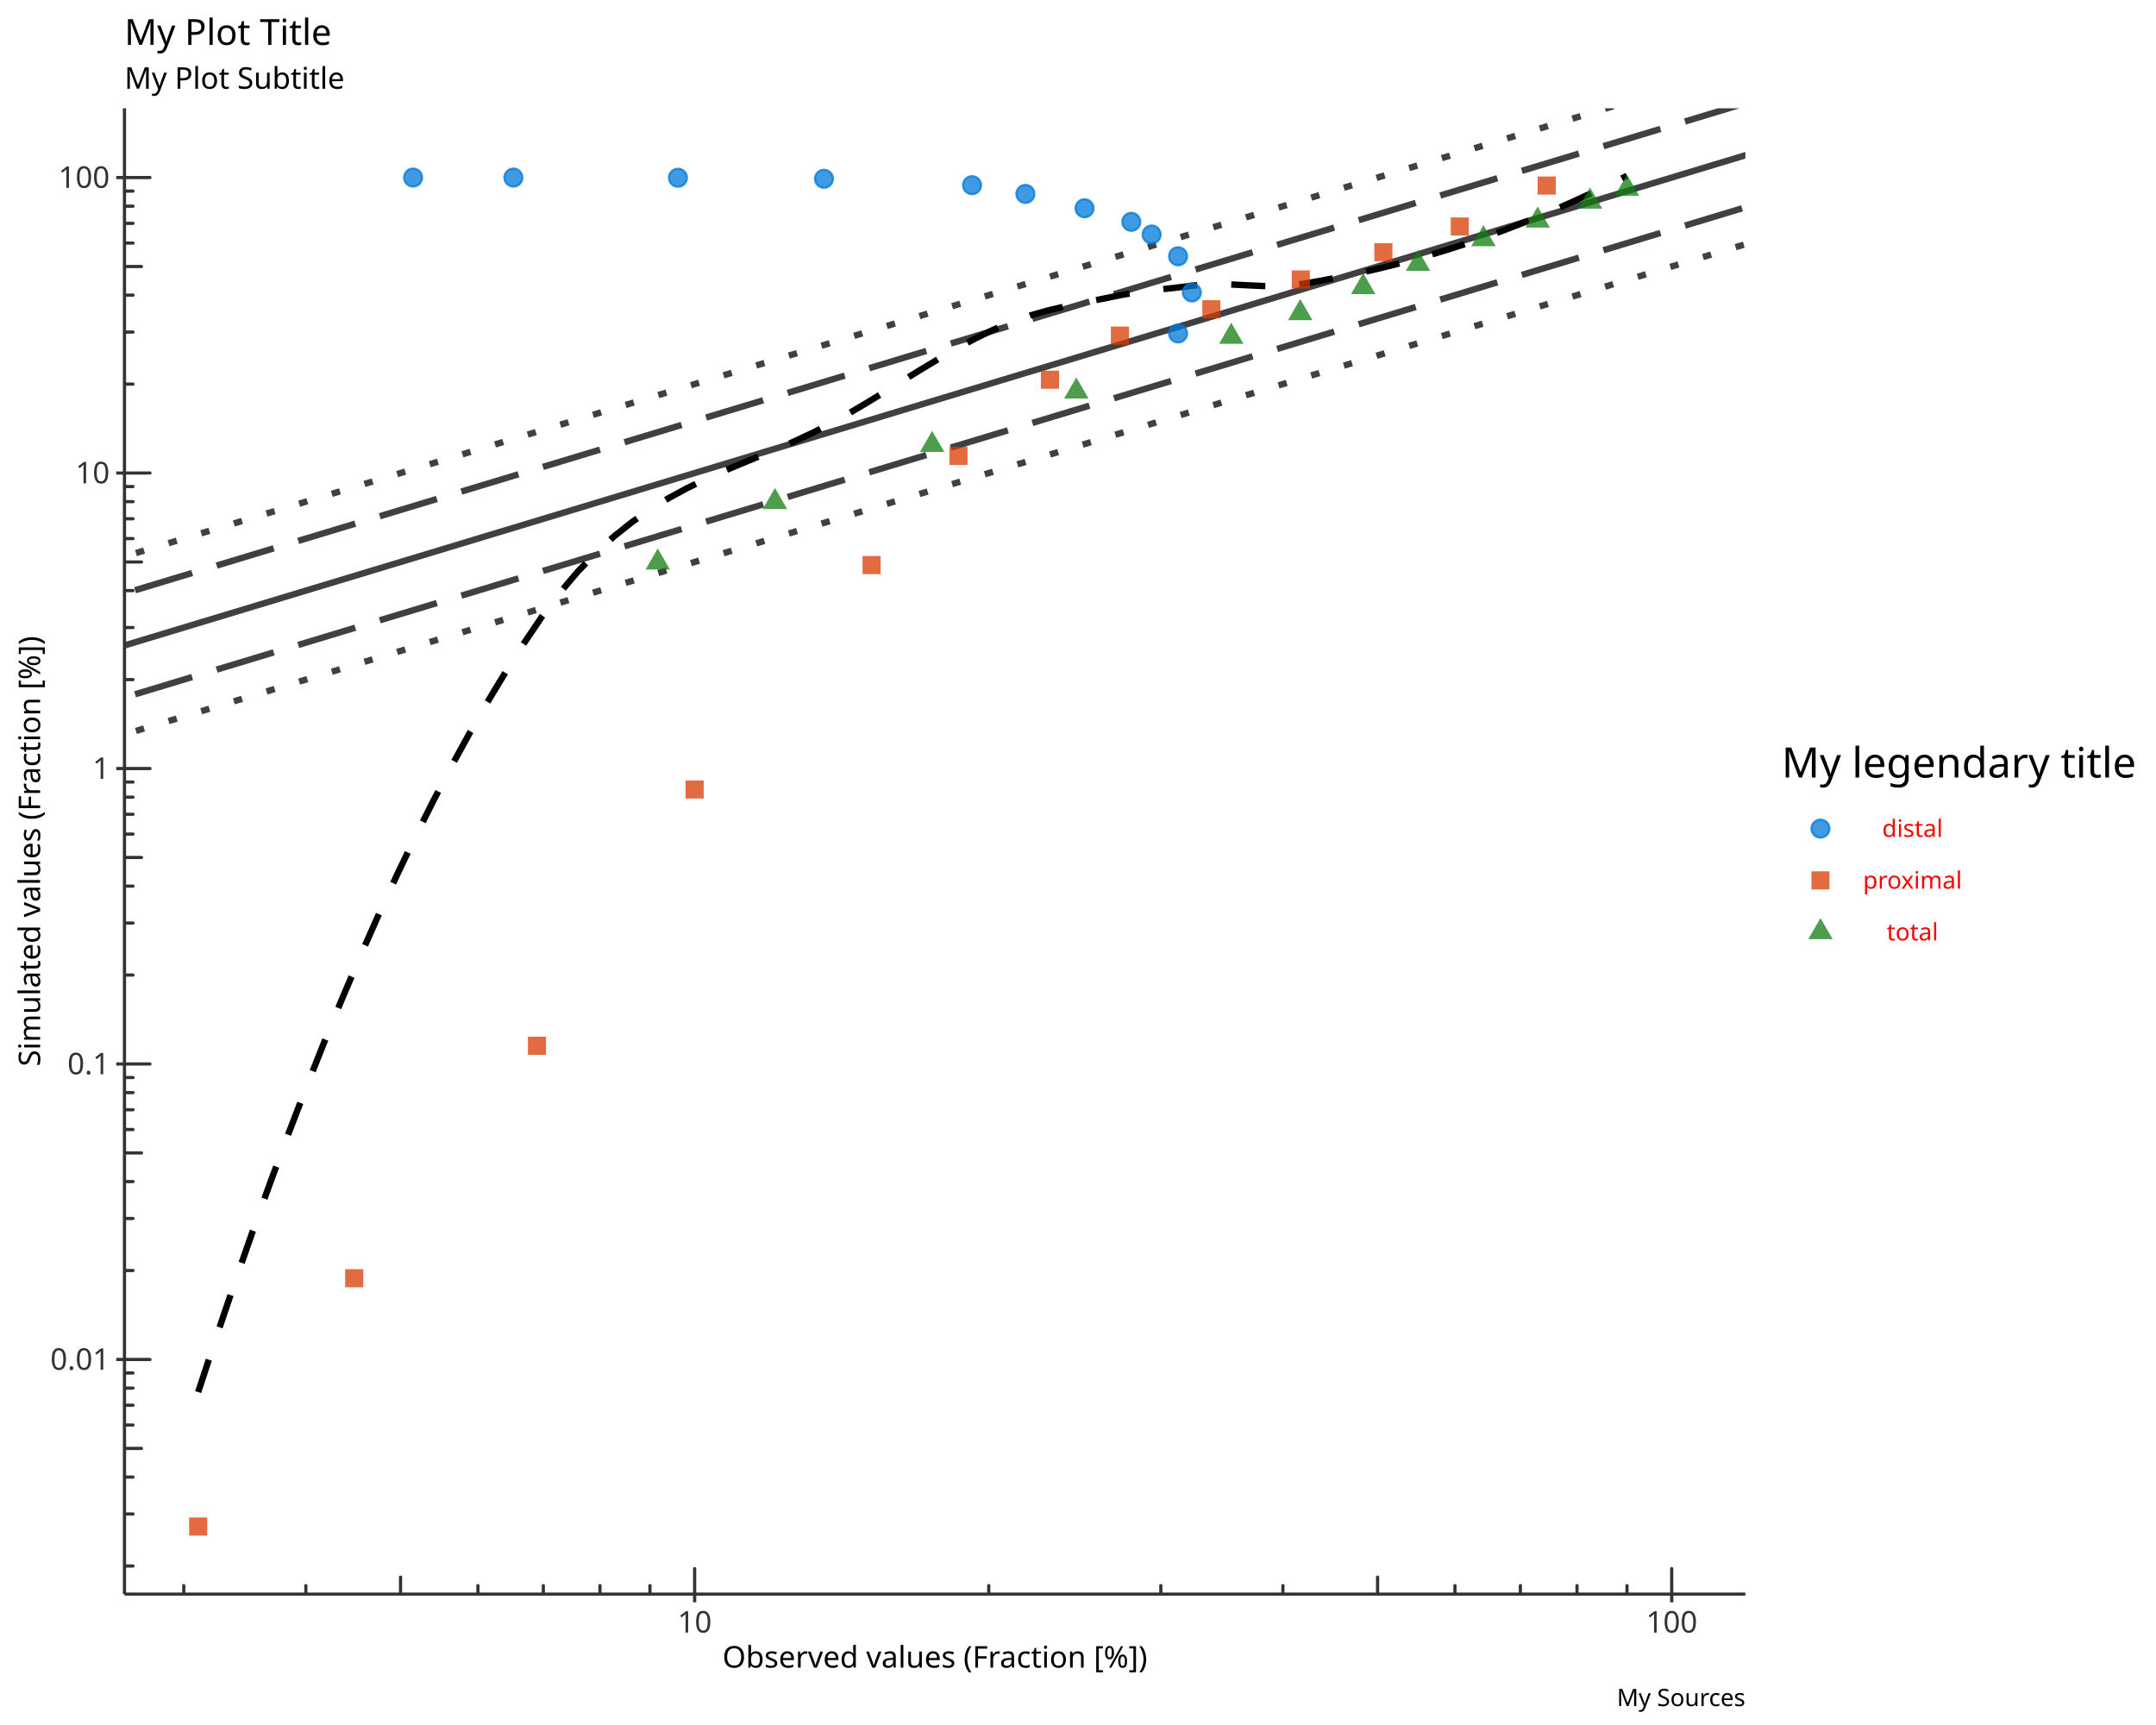
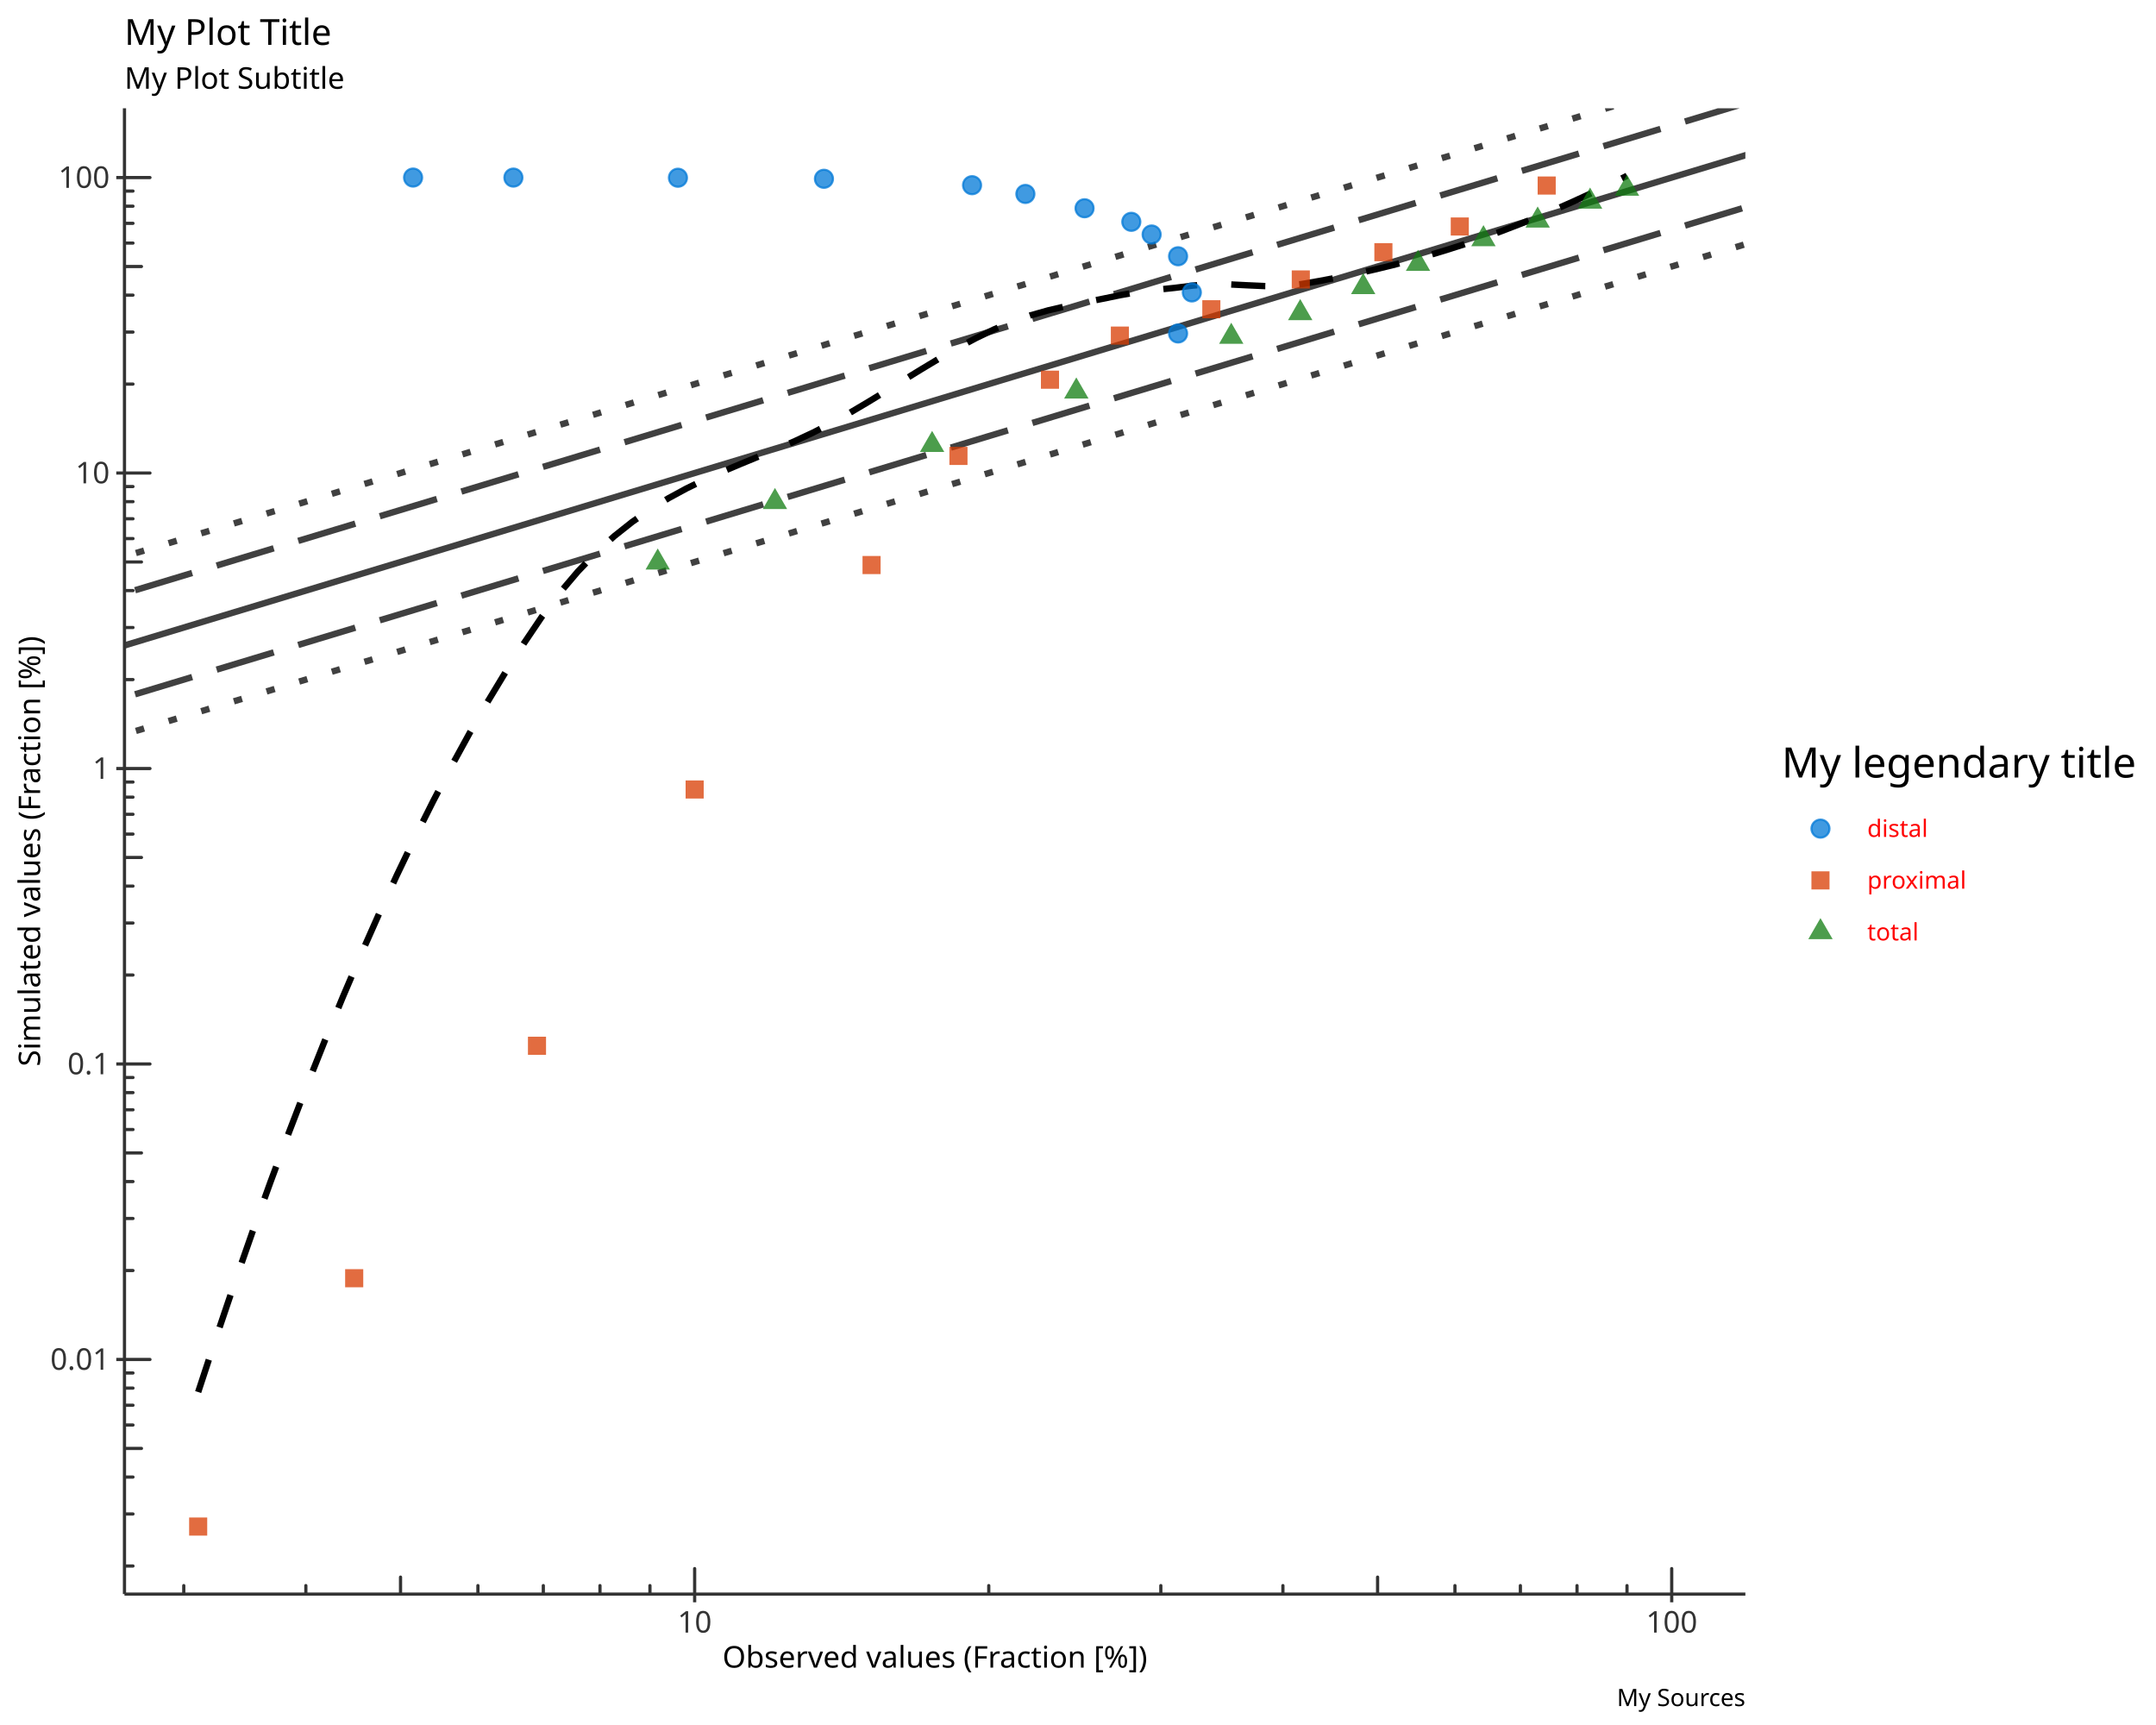
<svg xmlns="http://www.w3.org/2000/svg" class="svglite" data-engine-version="2.0" width="720.00pt" height="576.00pt" viewBox="0 0 720.00 576.00">
  <defs>
    <style type="text/css">
    .svglite line, .svglite polyline, .svglite polygon, .svglite path, .svglite rect, .svglite circle {
      fill: none;
      stroke: #000000;
      stroke-linecap: round;
      stroke-linejoin: round;
      stroke-miterlimit: 10.00;
    }
  </style>
  </defs>
  <rect width="100%" height="100%" style="stroke: none; fill: #FFFFFF;" />
  <defs>
    <clipPath id="cpMC4wMHw3MjAuMDB8MC4wMHw1NzYuMDA=">
      <rect x="0.00" y="0.00" width="720.00" height="576.00" />
    </clipPath>
  </defs>
  <g clip-path="url(#cpMC4wMHw3MjAuMDB8MC4wMHw1NzYuMDA=)">
    <rect x="0.00" y="0.00" width="720.00" height="576.00" style="stroke-width: 1.07; stroke: none; fill: #FFFFFF;" />
  </g>
  <defs>
    <clipPath id="cpNDEuNTd8NTgyLjg3fDM2LjE1fDUzMi4yOQ==">
      <rect x="41.57" y="36.15" width="541.30" height="496.14" />
    </clipPath>
  </defs>
  <g clip-path="url(#cpNDEuNTd8NTgyLjg3fDM2LjE1fDUzMi4yOQ==)">
    <rect x="41.57" y="36.15" width="541.30" height="496.14" style="stroke-width: 1.07; stroke: none; fill: #FFFFFF;" />
    <polyline points="41.57,503.28 582.87,503.28 " style="stroke-width: 0.53; stroke: #FFFFFF; stroke-linecap: butt;" />
    <polyline points="41.57,404.61 582.87,404.61 " style="stroke-width: 0.53; stroke: #FFFFFF; stroke-linecap: butt;" />
    <polyline points="41.57,305.95 582.87,305.95 " style="stroke-width: 0.53; stroke: #FFFFFF; stroke-linecap: butt;" />
    <polyline points="41.57,207.28 582.87,207.28 " style="stroke-width: 0.53; stroke: #FFFFFF; stroke-linecap: butt;" />
    <polyline points="41.57,108.62 582.87,108.62 " style="stroke-width: 0.53; stroke: #FFFFFF; stroke-linecap: butt;" />
    <polyline points="68.84,532.29 68.84,36.15 " style="stroke-width: 0.53; stroke: #FFFFFF; stroke-linecap: butt;" />
    <polyline points="395.13,532.29 395.13,36.15 " style="stroke-width: 0.53; stroke: #FFFFFF; stroke-linecap: butt;" />
  </g>
  <g clip-path="url(#cpMC4wMHw3MjAuMDB8MC4wMHw1NzYuMDA=)">
</g>
  <g clip-path="url(#cpNDEuNTd8NTgyLjg3fDM2LjE1fDUzMi4yOQ==)">
</g>
  <g clip-path="url(#cpMC4wMHw3MjAuMDB8MC4wMHw1NzYuMDA=)">
</g>
  <g clip-path="url(#cpNDEuNTd8NTgyLjg3fDM2LjE1fDUzMi4yOQ==)">
</g>
  <g clip-path="url(#cpMC4wMHw3MjAuMDB8MC4wMHw1NzYuMDA=)">
</g>
  <g clip-path="url(#cpNDEuNTd8NTgyLjg3fDM2LjE1fDUzMi4yOQ==)">
</g>
  <g clip-path="url(#cpMC4wMHw3MjAuMDB8MC4wMHw1NzYuMDA=)">
</g>
  <g clip-path="url(#cpNDEuNTd8NTgyLjg3fDM2LjE1fDUzMi4yOQ==)">
</g>
  <g clip-path="url(#cpMC4wMHw3MjAuMDB8MC4wMHw1NzYuMDA=)">
</g>
  <g clip-path="url(#cpNDEuNTd8NTgyLjg3fDM2LjE1fDUzMi4yOQ==)">
</g>
  <g clip-path="url(#cpMC4wMHw3MjAuMDB8MC4wMHw1NzYuMDA=)">
</g>
  <g clip-path="url(#cpNDEuNTd8NTgyLjg3fDM2LjE1fDUzMi4yOQ==)">
</g>
  <g clip-path="url(#cpMC4wMHw3MjAuMDB8MC4wMHw1NzYuMDA=)">
</g>
  <g clip-path="url(#cpNDEuNTd8NTgyLjg3fDM2LjE1fDUzMi4yOQ==)">
</g>
  <g clip-path="url(#cpMC4wMHw3MjAuMDB8MC4wMHw1NzYuMDA=)">
</g>
  <g clip-path="url(#cpNDEuNTd8NTgyLjg3fDM2LjE1fDUzMi4yOQ==)">
</g>
  <g clip-path="url(#cpMC4wMHw3MjAuMDB8MC4wMHw1NzYuMDA=)">
</g>
  <g clip-path="url(#cpNDEuNTd8NTgyLjg3fDM2LjE1fDUzMi4yOQ==)">
</g>
  <g clip-path="url(#cpMC4wMHw3MjAuMDB8MC4wMHw1NzYuMDA=)">
</g>
  <g clip-path="url(#cpNDEuNTd8NTgyLjg3fDM2LjE1fDUzMi4yOQ==)">
</g>
  <g clip-path="url(#cpMC4wMHw3MjAuMDB8MC4wMHw1NzYuMDA=)">
</g>
  <g clip-path="url(#cpNDEuNTd8NTgyLjg3fDM2LjE1fDUzMi4yOQ==)">
</g>
  <g clip-path="url(#cpMC4wMHw3MjAuMDB8MC4wMHw1NzYuMDA=)">
</g>
  <g clip-path="url(#cpNDEuNTd8NTgyLjg3fDM2LjE1fDUzMi4yOQ==)">
</g>
  <g clip-path="url(#cpMC4wMHw3MjAuMDB8MC4wMHw1NzYuMDA=)">
</g>
  <g clip-path="url(#cpNDEuNTd8NTgyLjg3fDM2LjE1fDUzMi4yOQ==)">
</g>
  <g clip-path="url(#cpMC4wMHw3MjAuMDB8MC4wMHw1NzYuMDA=)">
</g>
  <g clip-path="url(#cpNDEuNTd8NTgyLjg3fDM2LjE1fDUzMi4yOQ==)">
</g>
  <g clip-path="url(#cpMC4wMHw3MjAuMDB8MC4wMHw1NzYuMDA=)">
</g>
  <g clip-path="url(#cpNDEuNTd8NTgyLjg3fDM2LjE1fDUzMi4yOQ==)">
</g>
  <g clip-path="url(#cpMC4wMHw3MjAuMDB8MC4wMHw1NzYuMDA=)">
</g>
  <g clip-path="url(#cpNDEuNTd8NTgyLjg3fDM2LjE1fDUzMi4yOQ==)">
    <line x1="-499.73" y1="379.21" x2="1124.17" y2="-111.84" style="stroke-width: 2.13; stroke: #000000; stroke-opacity: 0.75; stroke-linecap: butt;" />
    <line x1="-499.73" y1="361.84" x2="1124.17" y2="-129.21" style="stroke-width: 2.13; stroke: #000000; stroke-opacity: 0.75; stroke-dasharray: 19.92,8.54; stroke-linecap: butt;" />
    <line x1="-499.73" y1="396.59" x2="1124.17" y2="-94.46" style="stroke-width: 2.13; stroke: #000000; stroke-opacity: 0.75; stroke-dasharray: 19.92,8.54; stroke-linecap: butt;" />
    <line x1="-499.73" y1="349.51" x2="1124.17" y2="-141.54" style="stroke-width: 2.13; stroke: #000000; stroke-opacity: 0.75; stroke-dasharray: 2.85,8.54; stroke-linecap: butt;" />
    <line x1="-499.73" y1="408.91" x2="1124.17" y2="-82.14" style="stroke-width: 2.13; stroke: #000000; stroke-opacity: 0.75; stroke-dasharray: 2.85,8.54; stroke-linecap: butt;" />
    <polyline points="66.18,464.83 72.22,446.49 78.26,428.67 84.30,411.39 90.34,394.64 96.38,378.41 102.42,362.71 108.46,347.53 114.50,332.88 120.54,318.75 126.58,305.14 132.62,292.05 138.66,279.48 144.70,267.43 150.74,255.90 156.78,244.88 162.82,234.37 168.86,224.38 174.90,214.91 180.94,205.96 186.98,197.90 193.02,190.79 199.06,184.54 205.10,179.06 211.14,174.27 217.18,170.07 223.22,166.38 229.26,163.10 235.30,160.16 241.34,157.45 247.38,154.90 253.42,152.41 259.46,149.90 265.50,147.27 271.54,144.44 277.58,141.33 283.62,137.95 289.66,134.38 295.70,130.69 301.74,126.95 307.78,123.24 313.82,119.61 319.86,116.15 325.90,112.92 331.94,110.00 337.98,107.45 344.02,105.34 350.06,103.63 356.10,102.22 362.14,100.97 368.18,99.78 374.22,98.54 380.26,97.49 386.30,96.75 392.34,96.12 398.38,95.36 404.42,94.89 410.46,94.96 416.50,95.26 422.54,95.53 428.58,95.49 434.62,94.86 440.66,93.81 446.70,92.66 452.74,91.41 458.78,90.06 464.82,88.60 470.86,87.02 476.90,85.33 482.94,83.51 488.98,81.58 495.02,79.51 501.06,77.32 507.10,75.00 513.14,72.58 519.18,70.03 525.22,67.37 531.26,64.59 537.30,61.70 543.34,58.70 " style="stroke-width: 2.13; stroke-dasharray: 11.38,11.38; stroke-linecap: butt;" />
    <circle cx="393.42" cy="111.35" r="3.02" style="stroke-width: 0.71; stroke: #0078D7; stroke-opacity: 0.75; fill: #0078D7; fill-opacity: 0.75;" />
    <circle cx="398.02" cy="97.65" r="3.02" style="stroke-width: 0.71; stroke: #0078D7; stroke-opacity: 0.75; fill: #0078D7; fill-opacity: 0.75;" />
    <circle cx="393.42" cy="85.57" r="3.02" style="stroke-width: 0.71; stroke: #0078D7; stroke-opacity: 0.75; fill: #0078D7; fill-opacity: 0.75;" />
    <circle cx="384.59" cy="78.30" r="3.02" style="stroke-width: 0.71; stroke: #0078D7; stroke-opacity: 0.75; fill: #0078D7; fill-opacity: 0.75;" />
    <circle cx="377.80" cy="74.07" r="3.02" style="stroke-width: 0.71; stroke: #0078D7; stroke-opacity: 0.75; fill: #0078D7; fill-opacity: 0.75;" />
    <circle cx="362.19" cy="69.54" r="3.02" style="stroke-width: 0.71; stroke: #0078D7; stroke-opacity: 0.75; fill: #0078D7; fill-opacity: 0.75;" />
    <circle cx="342.43" cy="64.76" r="3.02" style="stroke-width: 0.71; stroke: #0078D7; stroke-opacity: 0.75; fill: #0078D7; fill-opacity: 0.75;" />
    <circle cx="324.62" cy="61.84" r="3.02" style="stroke-width: 0.71; stroke: #0078D7; stroke-opacity: 0.75; fill: #0078D7; fill-opacity: 0.75;" />
    <circle cx="275.16" cy="59.70" r="3.02" style="stroke-width: 0.71; stroke: #0078D7; stroke-opacity: 0.75; fill: #0078D7; fill-opacity: 0.75;" />
    <circle cx="226.40" cy="59.35" r="3.02" style="stroke-width: 0.71; stroke: #0078D7; stroke-opacity: 0.75; fill: #0078D7; fill-opacity: 0.75;" />
    <circle cx="171.45" cy="59.30" r="3.02" style="stroke-width: 0.71; stroke: #0078D7; stroke-opacity: 0.75; fill: #0078D7; fill-opacity: 0.75;" />
    <circle cx="137.95" cy="59.29" r="3.02" style="stroke-width: 0.71; stroke: #0078D7; stroke-opacity: 0.75; fill: #0078D7; fill-opacity: 0.75;" />
    <polygon points="513.50,64.98 519.54,64.98 519.54,58.93 513.50,58.93 " style="stroke-width: 0.71; stroke: none; fill: #D83B01; fill-opacity: 0.75;" />
    <polygon points="484.48,78.65 490.52,78.65 490.52,72.61 484.48,72.61 " style="stroke-width: 0.71; stroke: none; fill: #D83B01; fill-opacity: 0.75;" />
    <polygon points="458.97,87.23 465.01,87.23 465.01,81.19 458.97,81.19 " style="stroke-width: 0.71; stroke: none; fill: #D83B01; fill-opacity: 0.75;" />
    <polygon points="431.38,96.33 437.43,96.33 437.43,90.29 431.38,90.29 " style="stroke-width: 0.71; stroke: none; fill: #D83B01; fill-opacity: 0.75;" />
    <polygon points="401.51,106.28 407.55,106.28 407.55,100.24 401.51,100.24 " style="stroke-width: 0.71; stroke: none; fill: #D83B01; fill-opacity: 0.75;" />
    <polygon points="370.97,115.09 377.01,115.09 377.01,109.04 370.97,109.04 " style="stroke-width: 0.71; stroke: none; fill: #D83B01; fill-opacity: 0.75;" />
    <polygon points="347.62,129.81 353.67,129.81 353.67,123.76 347.62,123.76 " style="stroke-width: 0.71; stroke: none; fill: #D83B01; fill-opacity: 0.75;" />
    <polygon points="317.06,155.26 323.10,155.26 323.10,149.21 317.06,149.21 " style="stroke-width: 0.71; stroke: none; fill: #D83B01; fill-opacity: 0.75;" />
    <polygon points="288.04,191.70 294.08,191.70 294.08,185.65 288.04,185.65 " style="stroke-width: 0.71; stroke: none; fill: #D83B01; fill-opacity: 0.75;" />
    <polygon points="228.96,266.64 235.00,266.64 235.00,260.60 228.96,260.60 " style="stroke-width: 0.71; stroke: none; fill: #D83B01; fill-opacity: 0.75;" />
    <polygon points="176.31,352.22 182.35,352.22 182.35,346.17 176.31,346.17 " style="stroke-width: 0.71; stroke: none; fill: #D83B01; fill-opacity: 0.75;" />
    <polygon points="115.26,429.84 121.31,429.84 121.31,423.79 115.26,423.79 " style="stroke-width: 0.71; stroke: none; fill: #D83B01; fill-opacity: 0.75;" />
    <polygon points="63.16,512.76 69.20,512.76 69.20,506.71 63.16,506.71 " style="stroke-width: 0.71; stroke: none; fill: #D83B01; fill-opacity: 0.75;" />
    <polygon points="543.34,58.31 547.41,65.36 539.27,65.36 " style="stroke-width: 0.71; stroke: none; fill: #107C10; fill-opacity: 0.75;" />
    <polygon points="531.01,62.62 535.08,69.67 526.94,69.67 " style="stroke-width: 0.71; stroke: none; fill: #107C10; fill-opacity: 0.75;" />
    <polygon points="513.51,68.94 517.58,75.99 509.44,75.99 " style="stroke-width: 0.71; stroke: none; fill: #107C10; fill-opacity: 0.75;" />
    <polygon points="495.40,75.16 499.47,82.21 491.33,82.21 " style="stroke-width: 0.71; stroke: none; fill: #107C10; fill-opacity: 0.75;" />
    <polygon points="473.55,83.40 477.62,90.45 469.48,90.45 " style="stroke-width: 0.71; stroke: none; fill: #107C10; fill-opacity: 0.75;" />
    <polygon points="455.24,91.16 459.31,98.21 451.17,98.21 " style="stroke-width: 0.71; stroke: none; fill: #107C10; fill-opacity: 0.75;" />
    <polygon points="434.21,99.85 438.28,106.90 430.14,106.90 " style="stroke-width: 0.71; stroke: none; fill: #107C10; fill-opacity: 0.75;" />
    <polygon points="411.18,107.75 415.25,114.80 407.11,114.80 " style="stroke-width: 0.71; stroke: none; fill: #107C10; fill-opacity: 0.75;" />
    <polygon points="359.44,126.02 363.51,133.07 355.37,133.07 " style="stroke-width: 0.71; stroke: none; fill: #107C10; fill-opacity: 0.75;" />
    <polygon points="311.28,143.87 315.35,150.92 307.21,150.92 " style="stroke-width: 0.71; stroke: none; fill: #107C10; fill-opacity: 0.75;" />
    <polygon points="258.80,162.93 262.87,169.98 254.73,169.98 " style="stroke-width: 0.71; stroke: none; fill: #107C10; fill-opacity: 0.75;" />
    <polygon points="219.65,183.13 223.72,190.18 215.58,190.18 " style="stroke-width: 0.71; stroke: none; fill: #107C10; fill-opacity: 0.75;" />
    <line x1="61.37" y1="532.29" x2="61.37" y2="529.45" style="stroke-width: 1.07; stroke: #333333;" />
    <line x1="102.14" y1="532.29" x2="102.14" y2="529.45" style="stroke-width: 1.07; stroke: #333333;" />
    <line x1="133.76" y1="532.29" x2="133.76" y2="526.62" style="stroke-width: 1.07; stroke: #333333;" />
    <line x1="159.60" y1="532.29" x2="159.60" y2="529.45" style="stroke-width: 1.07; stroke: #333333;" />
    <line x1="181.44" y1="532.29" x2="181.44" y2="529.45" style="stroke-width: 1.07; stroke: #333333;" />
    <line x1="200.36" y1="532.29" x2="200.36" y2="529.45" style="stroke-width: 1.07; stroke: #333333;" />
    <line x1="217.05" y1="532.29" x2="217.05" y2="529.45" style="stroke-width: 1.07; stroke: #333333;" />
    <line x1="231.98" y1="532.29" x2="231.98" y2="523.78" style="stroke-width: 1.07; stroke: #333333;" />
    <line x1="330.20" y1="532.29" x2="330.20" y2="529.45" style="stroke-width: 1.07; stroke: #333333;" />
    <line x1="387.66" y1="532.29" x2="387.66" y2="529.45" style="stroke-width: 1.07; stroke: #333333;" />
    <line x1="428.43" y1="532.29" x2="428.43" y2="529.45" style="stroke-width: 1.07; stroke: #333333;" />
    <line x1="460.05" y1="532.29" x2="460.05" y2="526.62" style="stroke-width: 1.07; stroke: #333333;" />
    <line x1="485.88" y1="532.29" x2="485.88" y2="529.45" style="stroke-width: 1.07; stroke: #333333;" />
    <line x1="507.73" y1="532.29" x2="507.73" y2="529.45" style="stroke-width: 1.07; stroke: #333333;" />
    <line x1="526.65" y1="532.29" x2="526.65" y2="529.45" style="stroke-width: 1.07; stroke: #333333;" />
    <line x1="543.34" y1="532.29" x2="543.34" y2="529.45" style="stroke-width: 1.07; stroke: #333333;" />
    <line x1="558.27" y1="532.29" x2="558.27" y2="523.78" style="stroke-width: 1.07; stroke: #333333;" />
    <line x1="41.57" y1="522.91" x2="44.41" y2="522.91" style="stroke-width: 1.07; stroke: #333333;" />
    <line x1="41.57" y1="505.54" x2="44.41" y2="505.54" style="stroke-width: 1.07; stroke: #333333;" />
    <line x1="41.57" y1="493.21" x2="44.41" y2="493.21" style="stroke-width: 1.07; stroke: #333333;" />
    <line x1="41.57" y1="483.65" x2="47.24" y2="483.65" style="stroke-width: 1.07; stroke: #333333;" />
    <line x1="41.57" y1="475.84" x2="44.41" y2="475.84" style="stroke-width: 1.07; stroke: #333333;" />
    <line x1="41.57" y1="469.23" x2="44.41" y2="469.23" style="stroke-width: 1.07; stroke: #333333;" />
    <line x1="41.57" y1="463.51" x2="44.41" y2="463.51" style="stroke-width: 1.07; stroke: #333333;" />
    <line x1="41.57" y1="458.46" x2="44.41" y2="458.46" style="stroke-width: 1.07; stroke: #333333;" />
    <line x1="41.57" y1="453.95" x2="50.08" y2="453.95" style="stroke-width: 1.07; stroke: #333333;" />
    <line x1="41.57" y1="424.25" x2="44.41" y2="424.25" style="stroke-width: 1.07; stroke: #333333;" />
    <line x1="41.57" y1="406.87" x2="44.41" y2="406.87" style="stroke-width: 1.07; stroke: #333333;" />
    <line x1="41.57" y1="394.54" x2="44.41" y2="394.54" style="stroke-width: 1.07; stroke: #333333;" />
    <line x1="41.57" y1="384.98" x2="47.24" y2="384.98" style="stroke-width: 1.07; stroke: #333333;" />
    <line x1="41.57" y1="377.17" x2="44.41" y2="377.17" style="stroke-width: 1.07; stroke: #333333;" />
    <line x1="41.57" y1="370.57" x2="44.41" y2="370.57" style="stroke-width: 1.07; stroke: #333333;" />
    <line x1="41.57" y1="364.84" x2="44.41" y2="364.84" style="stroke-width: 1.07; stroke: #333333;" />
    <line x1="41.57" y1="359.80" x2="44.41" y2="359.80" style="stroke-width: 1.07; stroke: #333333;" />
    <line x1="41.57" y1="355.28" x2="50.08" y2="355.28" style="stroke-width: 1.07; stroke: #333333;" />
    <line x1="41.57" y1="325.58" x2="44.41" y2="325.58" style="stroke-width: 1.07; stroke: #333333;" />
    <line x1="41.57" y1="308.21" x2="44.41" y2="308.21" style="stroke-width: 1.07; stroke: #333333;" />
    <line x1="41.57" y1="295.88" x2="44.41" y2="295.88" style="stroke-width: 1.07; stroke: #333333;" />
    <line x1="41.57" y1="286.32" x2="47.24" y2="286.32" style="stroke-width: 1.07; stroke: #333333;" />
    <line x1="41.57" y1="278.51" x2="44.41" y2="278.51" style="stroke-width: 1.07; stroke: #333333;" />
    <line x1="41.57" y1="271.90" x2="44.41" y2="271.90" style="stroke-width: 1.07; stroke: #333333;" />
    <line x1="41.57" y1="266.18" x2="44.41" y2="266.18" style="stroke-width: 1.07; stroke: #333333;" />
    <line x1="41.57" y1="261.13" x2="44.41" y2="261.13" style="stroke-width: 1.07; stroke: #333333;" />
    <line x1="41.57" y1="256.62" x2="50.08" y2="256.62" style="stroke-width: 1.07; stroke: #333333;" />
    <line x1="41.57" y1="226.92" x2="44.41" y2="226.92" style="stroke-width: 1.07; stroke: #333333;" />
    <line x1="41.57" y1="209.54" x2="44.41" y2="209.54" style="stroke-width: 1.07; stroke: #333333;" />
    <line x1="41.57" y1="197.21" x2="44.41" y2="197.21" style="stroke-width: 1.07; stroke: #333333;" />
    <line x1="41.57" y1="187.65" x2="47.24" y2="187.65" style="stroke-width: 1.07; stroke: #333333;" />
    <line x1="41.57" y1="179.84" x2="44.41" y2="179.84" style="stroke-width: 1.07; stroke: #333333;" />
    <line x1="41.57" y1="173.23" x2="44.41" y2="173.23" style="stroke-width: 1.07; stroke: #333333;" />
    <line x1="41.57" y1="167.51" x2="44.41" y2="167.51" style="stroke-width: 1.07; stroke: #333333;" />
    <line x1="41.57" y1="162.47" x2="44.41" y2="162.47" style="stroke-width: 1.07; stroke: #333333;" />
    <line x1="41.57" y1="157.95" x2="50.08" y2="157.95" style="stroke-width: 1.07; stroke: #333333;" />
    <line x1="41.57" y1="128.25" x2="44.41" y2="128.25" style="stroke-width: 1.07; stroke: #333333;" />
    <line x1="41.57" y1="110.88" x2="44.41" y2="110.88" style="stroke-width: 1.07; stroke: #333333;" />
    <line x1="41.57" y1="98.55" x2="44.41" y2="98.55" style="stroke-width: 1.07; stroke: #333333;" />
    <line x1="41.57" y1="88.99" x2="47.24" y2="88.99" style="stroke-width: 1.07; stroke: #333333;" />
    <line x1="41.57" y1="81.17" x2="44.41" y2="81.17" style="stroke-width: 1.07; stroke: #333333;" />
    <line x1="41.57" y1="74.57" x2="44.41" y2="74.57" style="stroke-width: 1.07; stroke: #333333;" />
    <line x1="41.57" y1="68.85" x2="44.41" y2="68.85" style="stroke-width: 1.07; stroke: #333333;" />
    <line x1="41.57" y1="63.80" x2="44.41" y2="63.80" style="stroke-width: 1.07; stroke: #333333;" />
    <line x1="41.57" y1="59.29" x2="50.08" y2="59.29" style="stroke-width: 1.07; stroke: #333333;" />
  </g>
  <g clip-path="url(#cpMC4wMHw3MjAuMDB8MC4wMHw1NzYuMDA=)">
    <polyline points="41.57,532.29 41.57,36.15 " style="stroke-width: 1.07; stroke: #333333; stroke-linecap: butt;" />
    <text x="36.64" y="457.39" text-anchor="end" style="font-size: 10.00px; fill: #333333; font-family: sans;" textLength="19.46px" lengthAdjust="spacingAndGlyphs">0.01</text>
    <text x="36.64" y="358.72" text-anchor="end" style="font-size: 10.00px; fill: #333333; font-family: sans;" textLength="13.90px" lengthAdjust="spacingAndGlyphs">0.1</text>
    <text x="36.64" y="260.06" text-anchor="end" style="font-size: 10.00px; fill: #333333; font-family: sans;" textLength="5.56px" lengthAdjust="spacingAndGlyphs">1</text>
    <text x="36.64" y="161.39" text-anchor="end" style="font-size: 10.00px; fill: #333333; font-family: sans;" textLength="11.12px" lengthAdjust="spacingAndGlyphs">10</text>
    <text x="36.64" y="62.73" text-anchor="end" style="font-size: 10.00px; fill: #333333; font-family: sans;" textLength="16.69px" lengthAdjust="spacingAndGlyphs">100</text>
    <polyline points="38.83,453.95 41.57,453.95 " style="stroke-width: 1.07; stroke: #333333; stroke-linecap: butt;" />
    <polyline points="38.83,355.28 41.57,355.28 " style="stroke-width: 1.07; stroke: #333333; stroke-linecap: butt;" />
    <polyline points="38.83,256.62 41.57,256.62 " style="stroke-width: 1.07; stroke: #333333; stroke-linecap: butt;" />
    <polyline points="38.83,157.95 41.57,157.95 " style="stroke-width: 1.07; stroke: #333333; stroke-linecap: butt;" />
    <polyline points="38.83,59.29 41.57,59.29 " style="stroke-width: 1.07; stroke: #333333; stroke-linecap: butt;" />
    <polyline points="41.57,532.29 582.87,532.29 " style="stroke-width: 1.07; stroke: #333333; stroke-linecap: butt;" />
    <polyline points="231.98,535.03 231.98,532.29 " style="stroke-width: 1.07; stroke: #333333; stroke-linecap: butt;" />
    <polyline points="558.27,535.03 558.27,532.29 " style="stroke-width: 1.07; stroke: #333333; stroke-linecap: butt;" />
    <text x="231.98" y="545.14" text-anchor="middle" style="font-size: 10.00px; fill: #333333; font-family: sans;" textLength="11.12px" lengthAdjust="spacingAndGlyphs">10</text>
    <text x="558.27" y="545.14" text-anchor="middle" style="font-size: 10.00px; fill: #333333; font-family: sans;" textLength="16.69px" lengthAdjust="spacingAndGlyphs">100</text>
    <text x="312.22" y="556.84" text-anchor="middle" style="font-size: 10.00px; font-family: sans;" textLength="137.85px" lengthAdjust="spacingAndGlyphs">Observed values (Fraction [%])</text>
    <text transform="translate(13.40,284.22) rotate(-90)" text-anchor="middle" style="font-size: 10.00px; font-family: sans;" textLength="138.95px" lengthAdjust="spacingAndGlyphs">Simulated values (Fraction [%])</text>
    <rect x="593.83" y="243.06" width="120.69" height="82.31" style="stroke-width: 1.07; stroke: none; fill: #FFFFFF;" />
    <text x="654.18" y="259.63" text-anchor="middle" style="font-size: 14.00px; font-family: sans;" textLength="109.73px" lengthAdjust="spacingAndGlyphs">My legendary title</text>
    <rect x="599.31" y="268.05" width="17.28" height="17.28" style="stroke-width: 1.07; stroke: none; fill: #FFFFFF;" />
    <circle cx="607.95" cy="276.69" r="3.02" style="stroke-width: 0.71; stroke: #0078D7; stroke-opacity: 0.75; fill: #0078D7; fill-opacity: 0.75;" />
    <rect x="599.31" y="285.33" width="17.28" height="17.28" style="stroke-width: 1.07; stroke: none; fill: #FFFFFF;" />
    <polygon points="604.93,297.00 610.97,297.00 610.97,290.95 604.93,290.95 " style="stroke-width: 0.71; stroke: none; fill: #D83B01; fill-opacity: 0.75;" />
    <rect x="599.31" y="302.61" width="17.28" height="17.28" style="stroke-width: 1.07; stroke: none; fill: #FFFFFF;" />
    <polygon points="607.95,306.56 612.02,313.60 603.88,313.60 " style="stroke-width: 0.71; stroke: none; fill: #107C10; fill-opacity: 0.75;" />
-     <text x="638.68" y="279.45" text-anchor="middle" style="font-size: 8.00px; fill: #FF0000; font-family: sans;" textLength="18.68px" lengthAdjust="spacingAndGlyphs">distal</text>
-     <text x="638.68" y="296.73" text-anchor="middle" style="font-size: 8.00px; fill: #FF0000; font-family: sans;" textLength="30.24px" lengthAdjust="spacingAndGlyphs">proximal</text>
-     <text x="638.68" y="314.01" text-anchor="middle" style="font-size: 8.00px; fill: #FF0000; font-family: sans;" textLength="15.12px" lengthAdjust="spacingAndGlyphs">total</text>
+     <text x="623.57" y="279.45" style="font-size: 8.00px; fill: #FF0000; font-family: sans;" textLength="18.68px" lengthAdjust="spacingAndGlyphs">distal</text>
+     <text x="623.57" y="296.73" style="font-size: 8.00px; fill: #FF0000; font-family: sans;" textLength="30.24px" lengthAdjust="spacingAndGlyphs">proximal</text>
+     <text x="623.57" y="314.01" style="font-size: 8.00px; fill: #FF0000; font-family: sans;" textLength="15.12px" lengthAdjust="spacingAndGlyphs">total</text>
    <text x="41.57" y="29.63" style="font-size: 10.00px; font-family: sans;" textLength="69.48px" lengthAdjust="spacingAndGlyphs">My Plot Subtitle</text>
    <text x="41.57" y="14.98" style="font-size: 12.00px; font-family: sans;" textLength="66.02px" lengthAdjust="spacingAndGlyphs">My Plot Title</text>
    <text x="582.87" y="569.69" text-anchor="end" style="font-size: 8.00px; font-family: sans;" textLength="42.25px" lengthAdjust="spacingAndGlyphs">My Sources</text>
  </g>
</svg>
